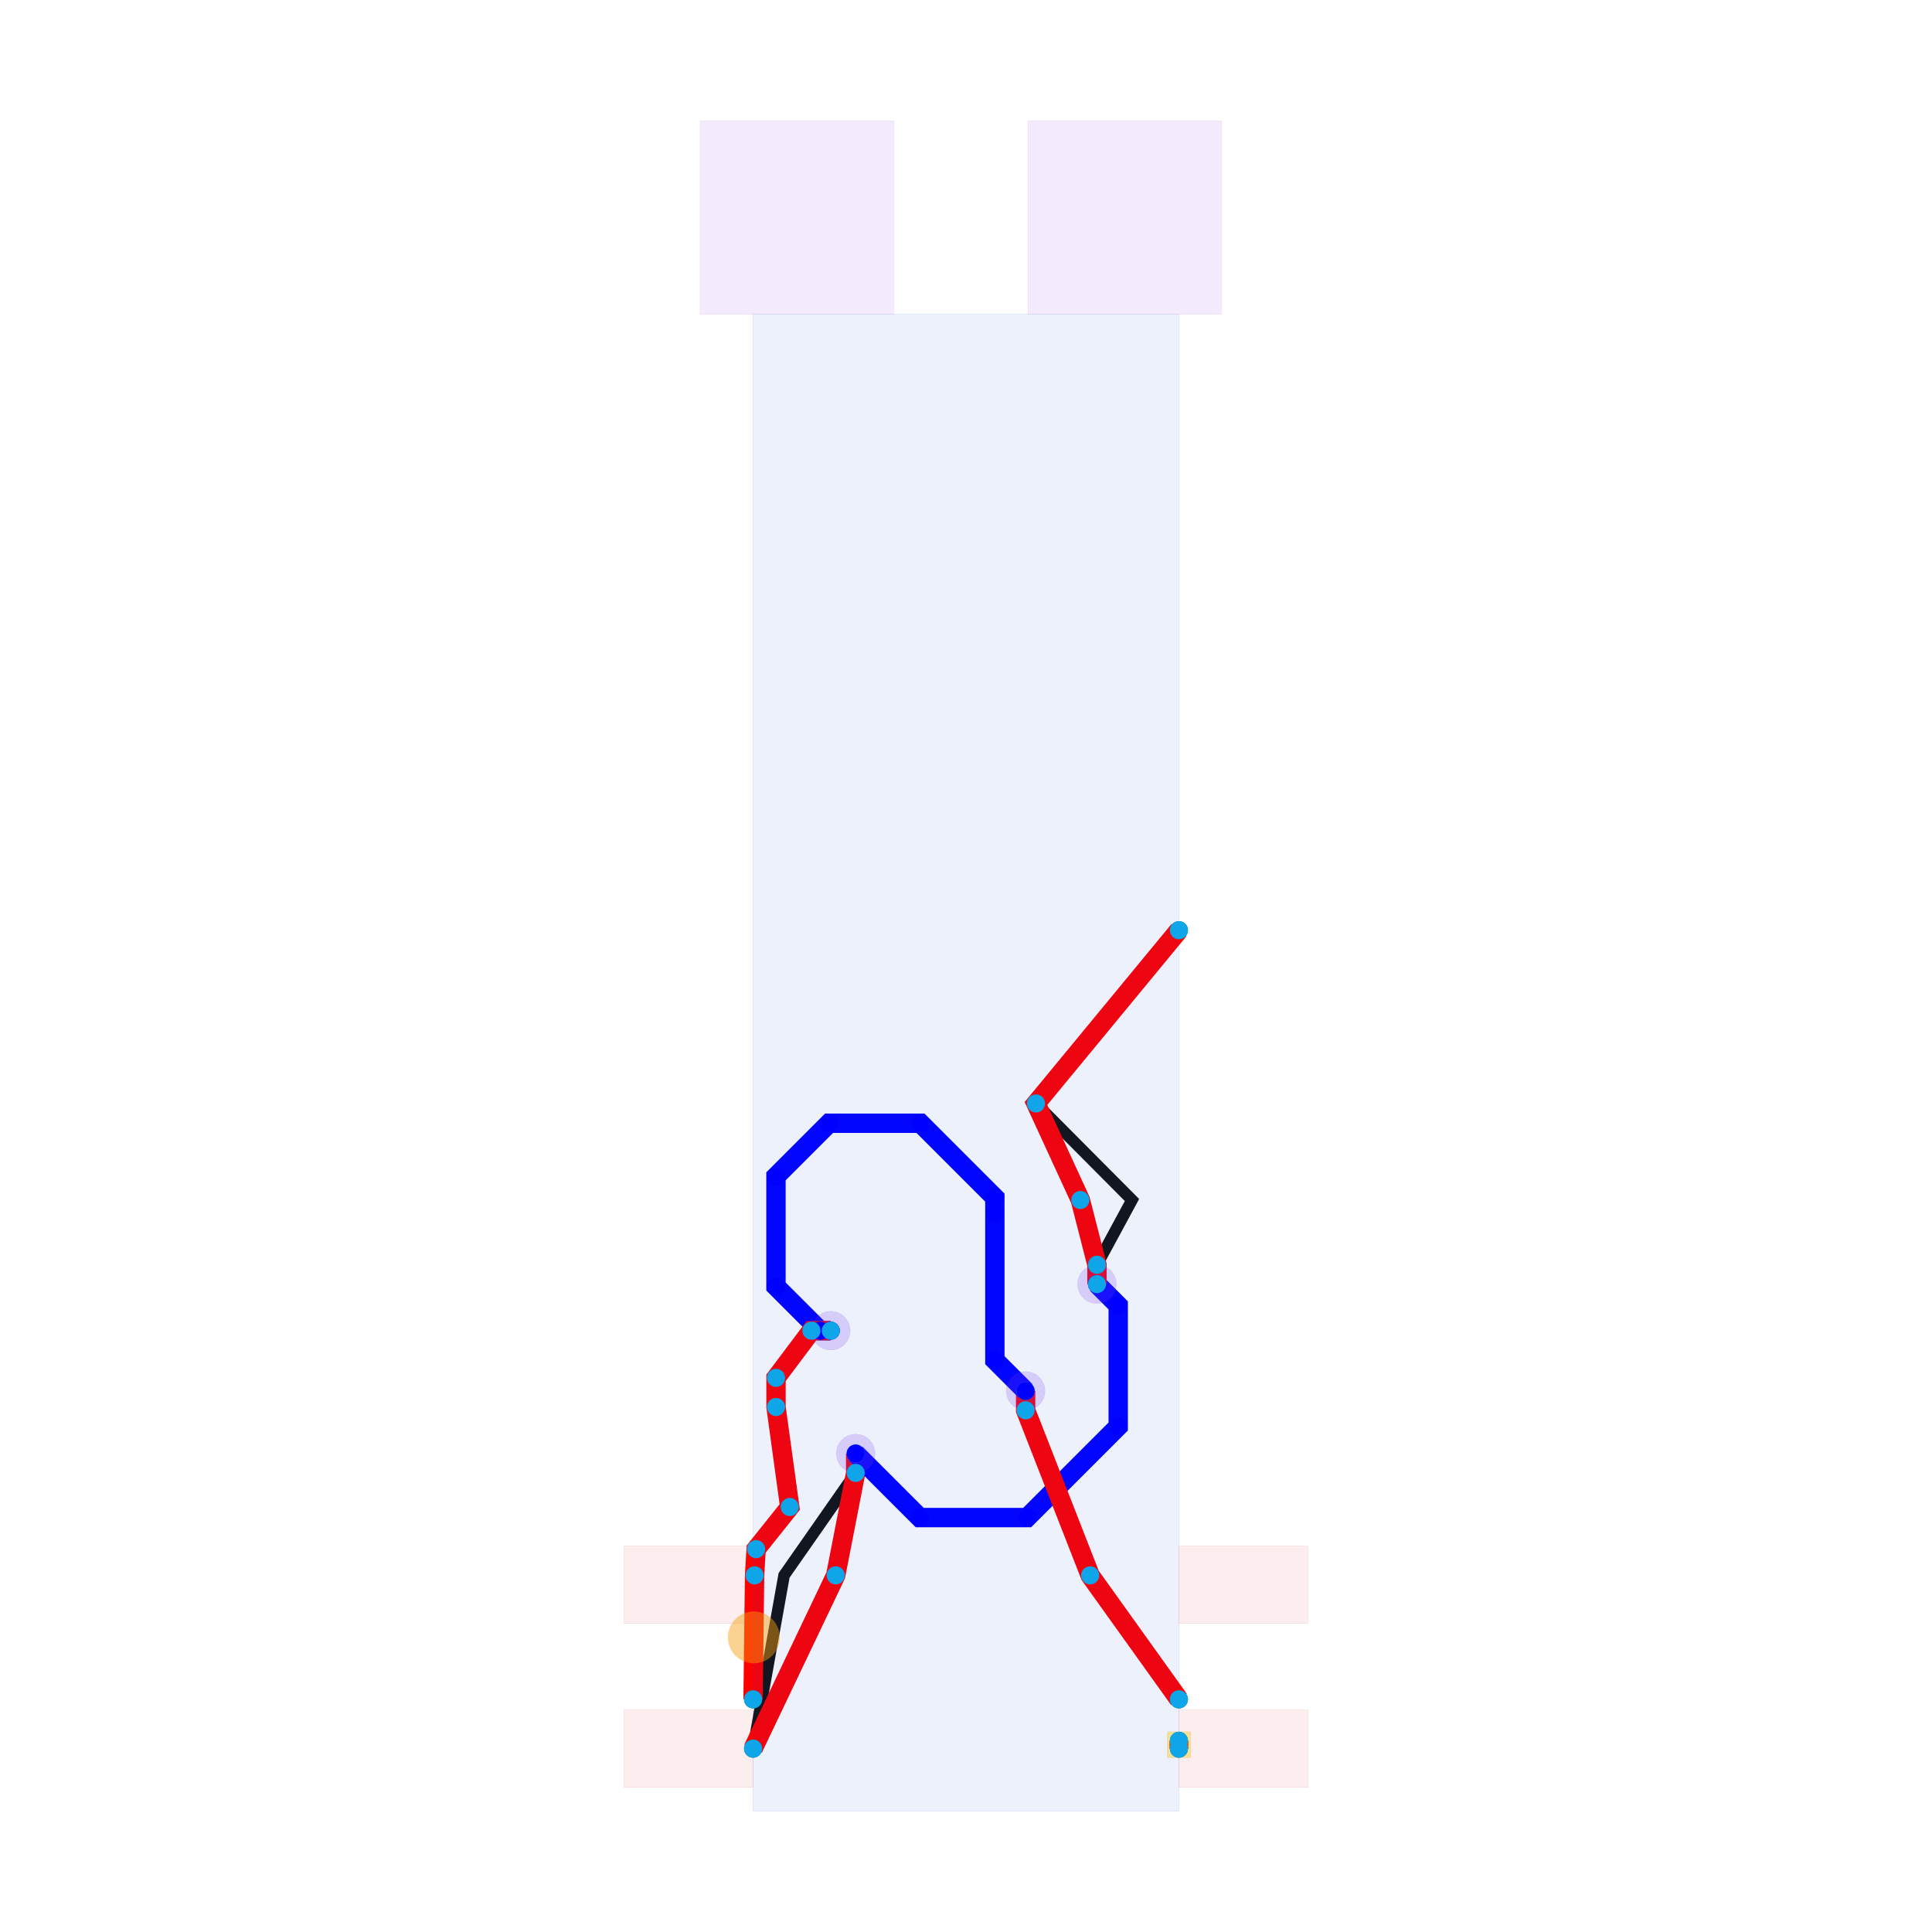
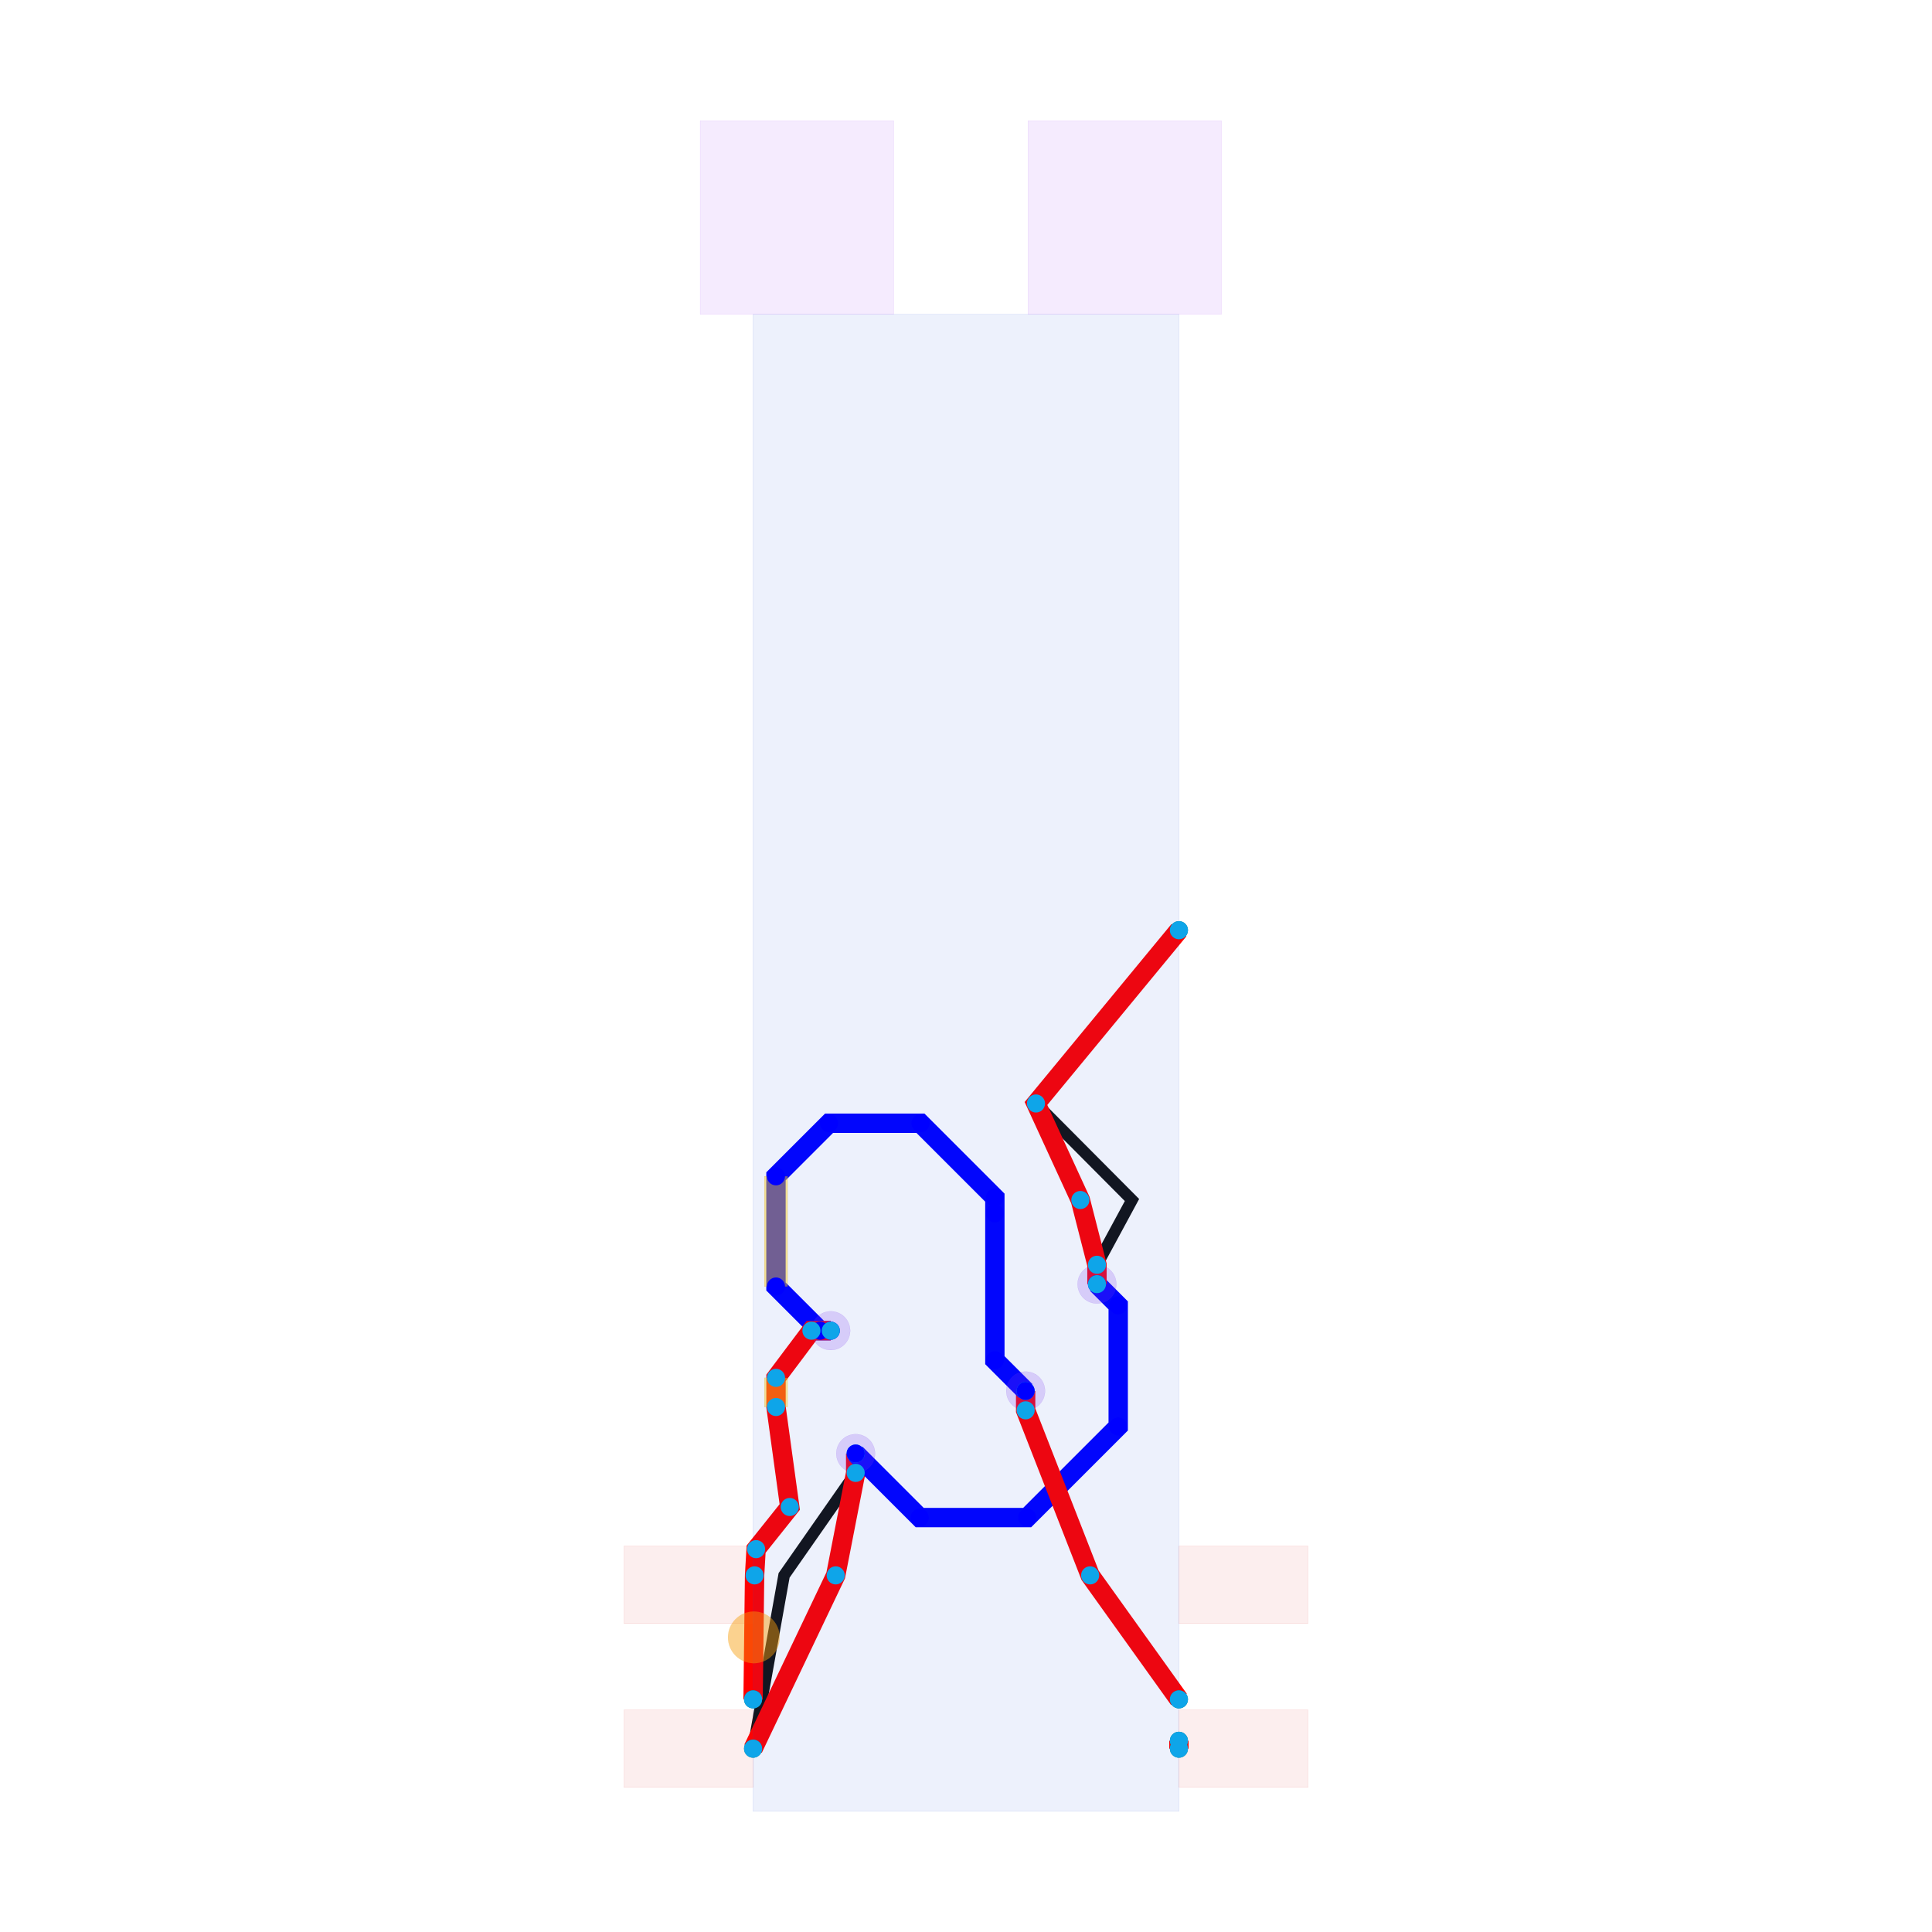
<svg xmlns="http://www.w3.org/2000/svg" width="640" height="640" viewBox="0 0 640 640">
  <rect width="100%" height="100%" fill="white" />
  <g>
    <polyline data-points="-22.1,6.945999999999999 -22.1,6.885" data-type="line" data-label="original:source_net_22_mst1" points="390.534,576.66 390.534,579.267" fill="none" stroke="#111111" stroke-width="3.847" />
  </g>
  <g>
    <polyline data-points="-25.4,6.885 -25.159678666666665,8.227865999999999 -24.604951,9.021963999999999 -24.604951,9.171964" data-type="line" data-label="original:source_net_8_mst2" points="249.466,579.267 259.739,521.862 283.452,487.916 283.452,481.504" fill="none" stroke="#111111" stroke-width="3.847" />
  </g>
  <g>
    <polyline data-points="-24.604951,9.171964 -24.604951,9.171964 -24.108639,8.675652 -23.276166,8.675652 -22.570486,9.381331999999999 -22.570486,10.319981999999998 -22.735174,10.484669999999998" data-type="line" data-label="original:source_net_8_mst2" points="283.452,481.504 283.452,481.504 304.669,502.72 340.255,502.72 370.422,472.554 370.422,432.428 363.382,425.388" fill="none" stroke="#111111" stroke-width="3.847" />
  </g>
  <g>
    <polyline data-points="-22.735174,10.484669999999998 -22.735174,10.484669999999998 -22.735174,10.634669999999998 -22.46373275,11.136552199999999 -23.207815833333335,11.884633999999998 -22.1,13.2275" data-type="line" data-label="original:source_net_8_mst2" points="363.382,425.388 363.382,425.388 363.382,418.976 374.985,397.521 343.177,365.542 390.534,308.137" fill="none" stroke="#111111" stroke-width="3.847" />
  </g>
  <g>
    <polyline data-points="-22.1,7.2669999999999995 -22.788034250000003,8.227865999999999 -23.287796,9.506799999999998 -23.287796,9.656799999999999" data-type="line" data-label="original:source_net_0" points="390.534,562.937 361.122,521.862 339.758,467.19 339.758,460.778" fill="none" stroke="#111111" stroke-width="3.847" />
  </g>
  <g>
    <polyline data-points="-23.287796,9.656799999999999 -23.287796,9.656799999999999 -23.52637,9.895373999999999 -23.52637,11.033787999999998 -23.52637,11.155012999999999 -24.102777,11.731419999999998 -24.811369,11.731419999999998 -25.222591,11.320197999999998 -25.222591,10.466365999999999 -24.880181,10.123955999999998 -24.797736,10.123955999999998" data-type="line" data-label="original:source_net_0" points="339.758,460.778 339.758,460.778 329.56,450.579 329.56,401.914 329.56,396.732 304.919,372.092 274.629,372.092 257.05,389.671 257.05,426.171 271.687,440.808 275.211,440.808" fill="none" stroke="#111111" stroke-width="3.847" />
  </g>
  <g>
    <polyline data-points="-24.797736,10.123955999999998 -24.797736,10.123955999999998 -24.947736,10.123956 -25.222219250000002,9.758369857837744 -25.22221975,9.532466099999999 -25.11575275,8.757753399999999 -25.3765525,8.431019777777777 -25.388276249999997,8.227865999999999 -25.4,7.2669999999999995" data-type="line" data-label="original:source_net_0" points="275.211,440.808 275.211,440.808 268.799,440.808 257.065,456.436 257.065,466.093 261.617,499.211 250.468,513.178 249.967,521.862 249.466,562.937" fill="none" stroke="#111111" stroke-width="3.847" />
  </g>
  <g>
    <polyline data-points="-22.1,6.945999999999999 -22.1,6.885" data-type="line" data-label="source_net_22_mst1" points="390.534,576.66 390.534,579.267" fill="none" stroke="#FF0000" stroke-width="6.412" />
  </g>
  <g>
    <polyline data-points="-25.4,6.885 -24.759678666666666,8.227865999999999 -24.604951,9.021963999999999 -24.604951,9.171964" data-type="line" data-label="source_net_8_mst2" points="249.466,579.267 276.838,521.862 283.452,487.916 283.452,481.504" fill="none" stroke="#FF0000" stroke-width="6.412" />
  </g>
  <g>
    <polyline data-points="-24.604951,9.171964 -24.604951,9.171964 -24.108639,8.675652 -23.276166,8.675652 -22.570486,9.381331999999999 -22.570486,10.319981999999998 -22.735174,10.484669999999998" data-type="line" data-label="source_net_8_mst2" points="283.452,481.504 283.452,481.504 304.669,502.72 340.255,502.72 370.422,472.554 370.422,432.428 363.382,425.388" fill="none" stroke="#0000FF" stroke-width="6.412" />
  </g>
  <g>
    <polyline data-points="-22.735174,10.484669999999998 -22.735174,10.484669999999998 -22.735174,10.634669999999998 -22.863732749999997,11.136552199999999 -23.207815833333335,11.884633999999998 -22.1,13.2275" data-type="line" data-label="source_net_8_mst2" points="363.382,425.388 363.382,425.388 363.382,418.976 357.886,397.521 343.177,365.542 390.534,308.137" fill="none" stroke="#FF0000" stroke-width="6.412" />
  </g>
  <g>
    <polyline data-points="-22.1,7.2669999999999995 -22.788034250000003,8.227865999999999 -23.287796,9.506799999999998 -23.287796,9.656799999999999" data-type="line" data-label="source_net_0" points="390.534,562.937 361.122,521.862 339.758,467.19 339.758,460.778" fill="none" stroke="#FF0000" stroke-width="6.412" />
  </g>
  <g>
    <polyline data-points="-23.287796,9.656799999999999 -23.287796,9.656799999999999 -23.52637,9.895373999999999 -23.52637,11.033787999999998 -23.52637,11.155012999999999 -24.102777,11.731419999999998 -24.811369,11.731419999999998 -25.222591,11.320197999999998 -25.222591,10.466365999999999 -24.880181,10.123955999999998 -24.797736,10.123955999999998" data-type="line" data-label="source_net_0" points="339.758,460.778 339.758,460.778 329.56,450.579 329.56,401.914 329.56,396.732 304.919,372.092 274.629,372.092 257.05,389.671 257.05,426.171 271.687,440.808 275.211,440.808" fill="none" stroke="#0000FF" stroke-width="6.412" />
  </g>
  <g>
    <polyline data-points="-24.797736,10.123955999999998 -24.797736,10.123955999999998 -24.947736,10.123956 -25.222219250000002,9.758369857837744 -25.22221975,9.532466099999999 -25.11575275,8.757753399999999 -25.3765525,8.431019777777777 -25.388276249999997,8.227865999999999 -25.4,7.2669999999999995" data-type="line" data-label="source_net_0" points="275.211,440.808 275.211,440.808 268.799,440.808 257.065,456.436 257.065,466.093 261.617,499.211 250.468,513.178 249.967,521.862 249.466,562.937" fill="none" stroke="#FF0000" stroke-width="6.412" />
  </g>
  <g>
    <rect data-type="rect" data-label="cmn_7" data-x="-23.75" data-y="12.2" x="249.466" y="104.122" width="141.069" height="495.878" fill="rgba(29, 78, 216, 0.08)" stroke="#1d4ed8" stroke-width="0.023" />
  </g>
  <g>
    <rect data-type="rect" data-label="obstacle:rect:0" data-x="-21.6" data-y="8.155" x="390.534" y="512.153" width="42.748" height="25.649" fill="rgba(220, 38, 38, 0.08)" stroke="#dc2626" stroke-width="0.023" />
  </g>
  <g>
    <rect data-type="rect" data-label="obstacle:rect:1" data-x="-21.6" data-y="6.885" x="390.534" y="566.443" width="42.748" height="25.649" fill="rgba(220, 38, 38, 0.08)" stroke="#dc2626" stroke-width="0.023" />
  </g>
  <g>
    <rect data-type="rect" data-label="obstacle:rect:2" data-x="-25.9" data-y="8.155" x="206.718" y="512.153" width="42.748" height="25.649" fill="rgba(220, 38, 38, 0.08)" stroke="#dc2626" stroke-width="0.023" />
  </g>
  <g>
    <rect data-type="rect" data-label="obstacle:rect:3" data-x="-25.9" data-y="6.885" x="206.718" y="566.443" width="42.748" height="25.649" fill="rgba(220, 38, 38, 0.08)" stroke="#dc2626" stroke-width="0.023" />
  </g>
  <g>
    <rect data-type="rect" data-label="obstacle:oval:4" data-x="-25.06" data-y="18.75" x="231.939" y="40" width="64.122" height="64.122" fill="rgba(168, 85, 247, 0.12)" stroke="#a855f7" stroke-width="0.023" />
  </g>
  <g>
    <rect data-type="rect" data-label="obstacle:oval:5" data-x="-22.52" data-y="18.75" x="340.519" y="40" width="64.122" height="64.122" fill="rgba(168, 85, 247, 0.12)" stroke="#a855f7" stroke-width="0.023" />
  </g>
  <g>
-     <rect data-type="rect" data-label="boundry-violation:0:0" data-x="-22.1" data-y="6.9155" x="386.687" y="573.689" width="7.695" height="8.55" fill="rgba(250, 204, 21, 0.45)" stroke="#b45309" stroke-width="0.023" />
+     <rect data-type="rect" data-label="boundry-violation:2:10" data-x="-25.222591" data-y="10.893282" x="253.202" y="389.671" width="7.695" height="36.5" fill="rgba(250, 204, 21, 0.45)" stroke="#b45309" stroke-width="0.023" />
+   </g>
+   <g>
+     <rect data-type="rect" data-label="boundry-violation:2:16" data-x="-25.2222195" data-y="9.645417978918871" x="253.218" y="456.436" width="7.695" height="9.657" fill="rgba(250, 204, 21, 0.45)" stroke="#b45309" stroke-width="0.023" />
  </g>
  <circle data-type="circle" data-label="" data-x="-24.604951" data-y="9.171964" cx="283.452" cy="481.504" r="6.412" fill="rgba(124, 58, 237, 0.2)" stroke="#7c3aed" stroke-width="0.023" />
  <circle data-type="circle" data-label="" data-x="-22.735174" data-y="10.484669999999998" cx="363.382" cy="425.388" r="6.412" fill="rgba(124, 58, 237, 0.2)" stroke="#7c3aed" stroke-width="0.023" />
  <circle data-type="circle" data-label="" data-x="-23.287796" data-y="9.656799999999999" cx="339.758" cy="460.778" r="6.412" fill="rgba(124, 58, 237, 0.2)" stroke="#7c3aed" stroke-width="0.023" />
  <circle data-type="circle" data-label="" data-x="-24.797736" data-y="10.123955999999998" cx="275.211" cy="440.808" r="6.412" fill="rgba(124, 58, 237, 0.2)" stroke="#7c3aed" stroke-width="0.023" />
  <circle data-type="circle" data-label="" data-x="-25.394138124999998" data-y="7.747432999999999" cx="249.716" cy="542.4" r="8.55" fill="rgba(245, 158, 11, 0.46)" stroke="#f59e0b" stroke-width="0.023" />
  <g>
    <circle data-type="point" data-label="source_net_22_mst1" data-x="-22.1" data-y="6.945999999999999" cx="390.534" cy="576.66" r="3" fill="#0f766e" />
  </g>
  <g>
    <circle data-type="point" data-label="source_net_22_mst1" data-x="-22.1" data-y="6.885" cx="390.534" cy="579.267" r="3" fill="#0f766e" />
  </g>
  <g>
    <circle data-type="point" data-label="source_net_0" data-x="-22.1" data-y="7.2669999999999995" cx="390.534" cy="562.937" r="3" fill="#0f766e" />
  </g>
  <g>
    <circle data-type="point" data-label="source_net_0" data-x="-25.4" data-y="7.2669999999999995" cx="249.466" cy="562.937" r="3" fill="#0f766e" />
  </g>
  <g>
    <circle data-type="point" data-label="source_net_8_mst2" data-x="-25.4" data-y="6.885" cx="249.466" cy="579.267" r="3" fill="#0f766e" />
  </g>
  <g>
    <circle data-type="point" data-label="source_net_8_mst2" data-x="-22.1" data-y="13.2275" cx="390.534" cy="308.137" r="3" fill="#0f766e" />
  </g>
  <g>
    <circle data-type="point" data-label="" data-x="-22.1" data-y="6.945999999999999" cx="390.534" cy="576.66" r="3" fill="#0ea5e9" />
  </g>
  <g>
    <circle data-type="point" data-label="" data-x="-22.1" data-y="6.885" cx="390.534" cy="579.267" r="3" fill="#0ea5e9" />
  </g>
  <g>
    <circle data-type="point" data-label="" data-x="-25.4" data-y="6.885" cx="249.466" cy="579.267" r="3" fill="#0ea5e9" />
  </g>
  <g>
    <circle data-type="point" data-label="" data-x="-24.759678666666666" data-y="8.227865999999999" cx="276.838" cy="521.862" r="3" fill="#0ea5e9" />
  </g>
  <g>
    <circle data-type="point" data-label="" data-x="-24.604951" data-y="9.021963999999999" cx="283.452" cy="487.916" r="3" fill="#0ea5e9" />
  </g>
  <g>
    <circle data-type="point" data-label="" data-x="-24.604951" data-y="9.171964" cx="283.452" cy="481.504" r="3" fill="#0ea5e9" />
  </g>
  <g>
    <circle data-type="point" data-label="" data-x="-24.604951" data-y="9.171964" cx="283.452" cy="481.504" r="3" fill="#0000FF" />
  </g>
  <g>
    <circle data-type="point" data-label="" data-x="-24.108639" data-y="8.675652" cx="304.669" cy="502.72" r="3" fill="#0000FF" />
  </g>
  <g>
    <circle data-type="point" data-label="" data-x="-23.276166" data-y="8.675652" cx="340.255" cy="502.72" r="3" fill="#0000FF" />
  </g>
  <g>
    <circle data-type="point" data-label="" data-x="-22.570486" data-y="9.381331999999999" cx="370.422" cy="472.554" r="3" fill="#0000FF" />
  </g>
  <g>
    <circle data-type="point" data-label="" data-x="-22.570486" data-y="10.319981999999998" cx="370.422" cy="432.428" r="3" fill="#0000FF" />
  </g>
  <g>
    <circle data-type="point" data-label="" data-x="-22.735174" data-y="10.484669999999998" cx="363.382" cy="425.388" r="3" fill="#0000FF" />
  </g>
  <g>
    <circle data-type="point" data-label="" data-x="-22.735174" data-y="10.484669999999998" cx="363.382" cy="425.388" r="3" fill="#0ea5e9" />
  </g>
  <g>
    <circle data-type="point" data-label="" data-x="-22.735174" data-y="10.634669999999998" cx="363.382" cy="418.976" r="3" fill="#0ea5e9" />
  </g>
  <g>
    <circle data-type="point" data-label="" data-x="-22.863732749999997" data-y="11.136552199999999" cx="357.886" cy="397.521" r="3" fill="#0ea5e9" />
  </g>
  <g>
    <circle data-type="point" data-label="" data-x="-23.207815833333335" data-y="11.884633999999998" cx="343.177" cy="365.542" r="3" fill="#0ea5e9" />
  </g>
  <g>
    <circle data-type="point" data-label="" data-x="-22.1" data-y="13.2275" cx="390.534" cy="308.137" r="3" fill="#0ea5e9" />
  </g>
  <g>
    <circle data-type="point" data-label="" data-x="-22.1" data-y="7.2669999999999995" cx="390.534" cy="562.937" r="3" fill="#0ea5e9" />
  </g>
  <g>
    <circle data-type="point" data-label="" data-x="-22.788034250000003" data-y="8.227865999999999" cx="361.122" cy="521.862" r="3" fill="#0ea5e9" />
  </g>
  <g>
    <circle data-type="point" data-label="" data-x="-23.287796" data-y="9.506799999999998" cx="339.758" cy="467.19" r="3" fill="#0ea5e9" />
  </g>
  <g>
    <circle data-type="point" data-label="" data-x="-23.287796" data-y="9.656799999999999" cx="339.758" cy="460.778" r="3" fill="#0ea5e9" />
  </g>
  <g>
    <circle data-type="point" data-label="" data-x="-23.287796" data-y="9.656799999999999" cx="339.758" cy="460.778" r="3" fill="#0000FF" />
  </g>
  <g>
    <circle data-type="point" data-label="" data-x="-23.52637" data-y="9.895373999999999" cx="329.56" cy="450.579" r="3" fill="#0000FF" />
  </g>
  <g>
    <circle data-type="point" data-label="" data-x="-23.52637" data-y="11.033787999999998" cx="329.56" cy="401.914" r="3" fill="#0000FF" />
  </g>
  <g>
    <circle data-type="point" data-label="" data-x="-23.52637" data-y="11.155012999999999" cx="329.56" cy="396.732" r="3" fill="#0000FF" />
  </g>
  <g>
    <circle data-type="point" data-label="" data-x="-24.102777" data-y="11.731419999999998" cx="304.919" cy="372.092" r="3" fill="#0000FF" />
  </g>
  <g>
    <circle data-type="point" data-label="" data-x="-24.811369" data-y="11.731419999999998" cx="274.629" cy="372.092" r="3" fill="#0000FF" />
  </g>
  <g>
    <circle data-type="point" data-label="" data-x="-25.222591" data-y="11.320197999999998" cx="257.05" cy="389.671" r="3" fill="#0000FF" />
  </g>
  <g>
    <circle data-type="point" data-label="" data-x="-25.222591" data-y="10.466365999999999" cx="257.05" cy="426.171" r="3" fill="#0000FF" />
  </g>
  <g>
    <circle data-type="point" data-label="" data-x="-24.880181" data-y="10.123955999999998" cx="271.687" cy="440.808" r="3" fill="#0000FF" />
  </g>
  <g>
    <circle data-type="point" data-label="" data-x="-24.797736" data-y="10.123955999999998" cx="275.211" cy="440.808" r="3" fill="#0000FF" />
  </g>
  <g>
    <circle data-type="point" data-label="" data-x="-24.797736" data-y="10.123955999999998" cx="275.211" cy="440.808" r="3" fill="#0ea5e9" />
  </g>
  <g>
    <circle data-type="point" data-label="" data-x="-24.947736" data-y="10.123956" cx="268.799" cy="440.808" r="3" fill="#0ea5e9" />
  </g>
  <g>
    <circle data-type="point" data-label="" data-x="-25.222219250000002" data-y="9.758369857837744" cx="257.065" cy="456.436" r="3" fill="#0ea5e9" />
  </g>
  <g>
    <circle data-type="point" data-label="" data-x="-25.22221975" data-y="9.532466099999999" cx="257.065" cy="466.093" r="3" fill="#0ea5e9" />
  </g>
  <g>
    <circle data-type="point" data-label="" data-x="-25.11575275" data-y="8.757753399999999" cx="261.617" cy="499.211" r="3" fill="#0ea5e9" />
  </g>
  <g>
    <circle data-type="point" data-label="" data-x="-25.3765525" data-y="8.431019777777777" cx="250.468" cy="513.178" r="3" fill="#0ea5e9" />
  </g>
  <g>
    <circle data-type="point" data-label="" data-x="-25.388276249999997" data-y="8.227865999999999" cx="249.967" cy="521.862" r="3" fill="#0ea5e9" />
  </g>
  <g>
    <circle data-type="point" data-label="" data-x="-25.4" data-y="7.2669999999999995" cx="249.466" cy="562.937" r="3" fill="#0ea5e9" />
  </g>
  <g id="crosshair" style="display: none">
    <line id="crosshair-h" y1="0" y2="640" stroke="#666" stroke-width="0.5" />
    <line id="crosshair-v" x1="0" x2="640" stroke="#666" stroke-width="0.5" />
    <text id="coordinates" font-family="monospace" font-size="12" fill="#666" />
  </g>
</svg>
